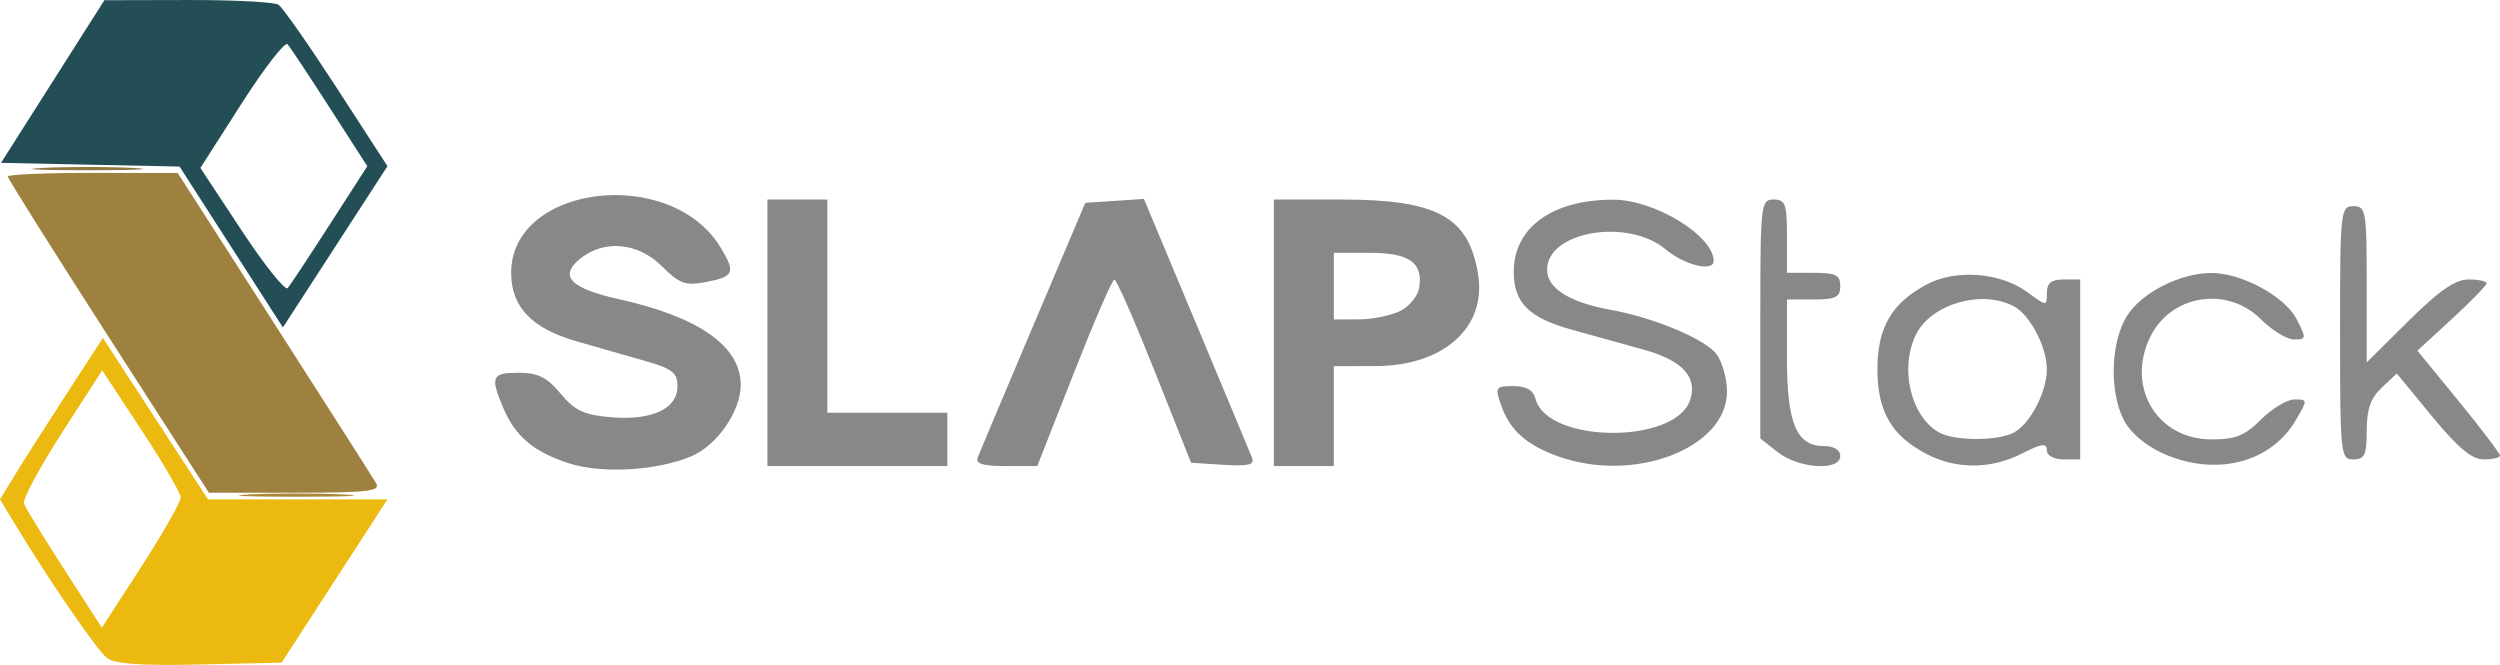
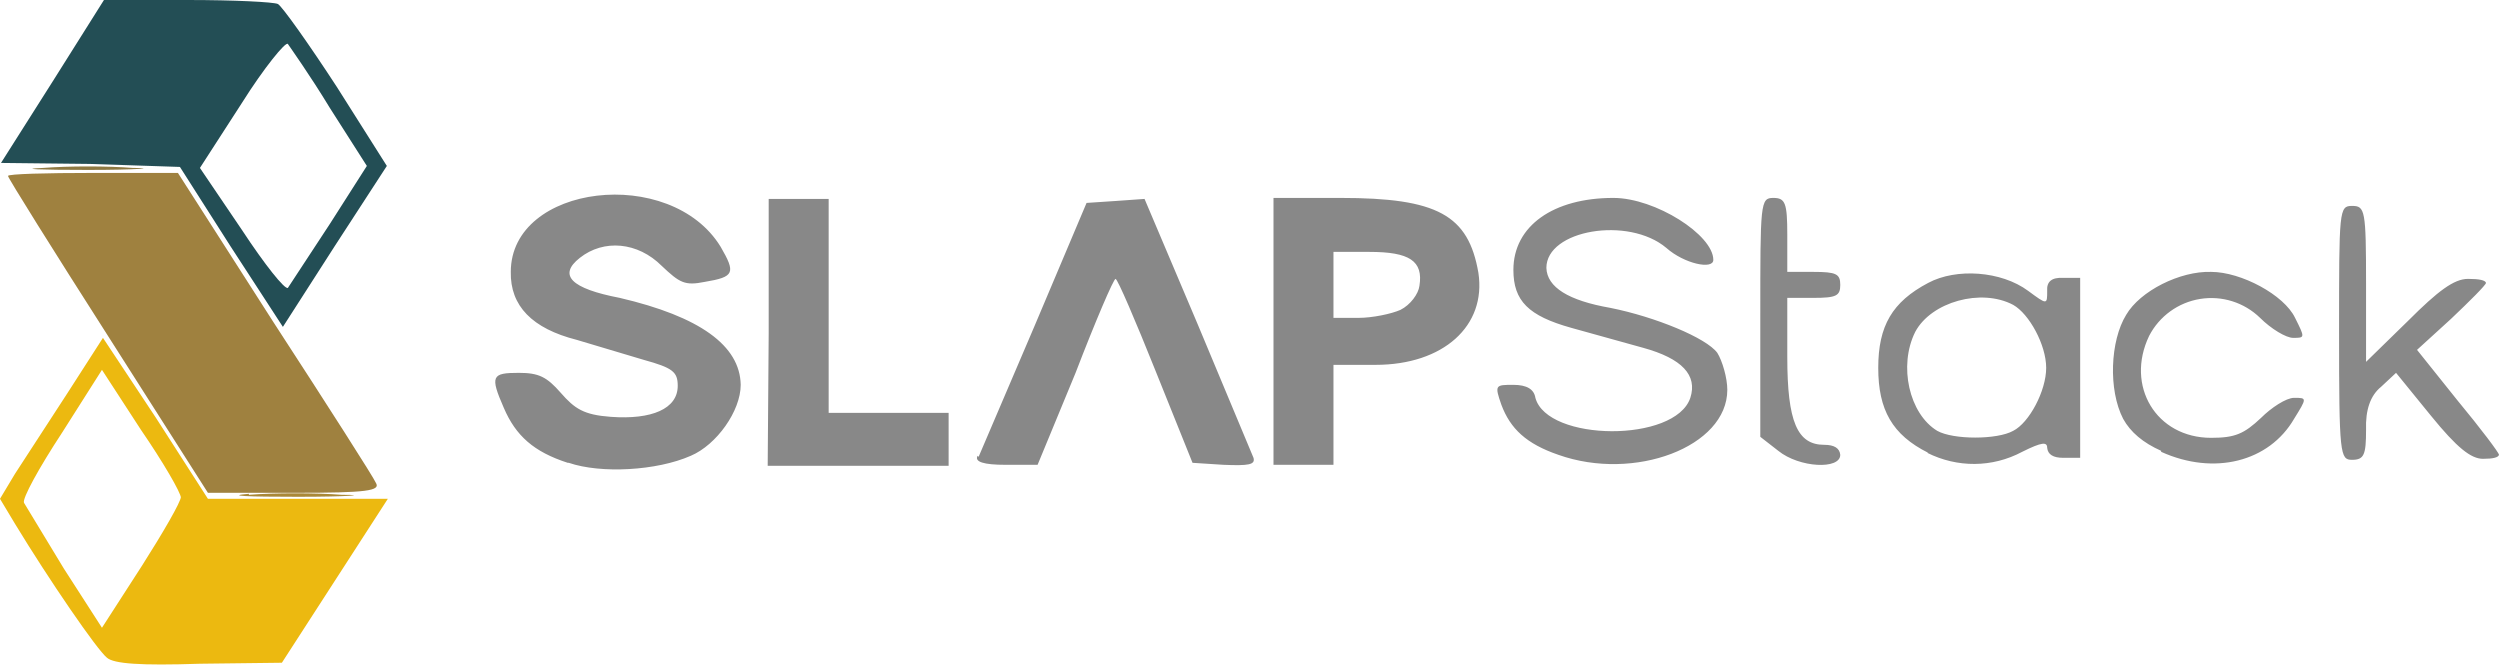
- <svg xmlns="http://www.w3.org/2000/svg" version="1.1" id="svg1" width="250.109" height="66.519" viewBox="0 0 250.109 66.519">
-   <defs id="defs1" />
-   <g id="g1" transform="translate(52.9883,-92.02963)">
-     <g id="g13" transform="translate(-41.1894,177.5721)">
-       <path style="fill:#888888" d="m 45.089,-39.202 c -3.506,-1.139 -5.336,-2.686 -6.538,-5.525 -1.33,-3.141 -1.163,-3.521 1.543,-3.521 1.93,0 2.821,0.443 4.191,2.084 1.426,1.709 2.336,2.134 5.049,2.362 4.103,0.344 6.642,-0.841 6.642,-3.099 0,-1.366 -0.512,-1.759 -3.333,-2.56 -1.833,-0.52 -4.889,-1.395 -6.79,-1.944 -4.477,-1.292 -6.513,-3.435 -6.513,-6.852 0,-8.821 15.946,-10.758 20.941,-2.544 1.554,2.556 1.381,2.943 -1.562,3.495 -1.939,0.364 -2.568,0.13 -4.289,-1.591 -2.394,-2.394 -5.785,-2.709 -8.191,-0.76 -2.155,1.745 -0.982,2.964 3.897,4.047 8.009,1.78 12.177,4.718 12.172,8.58 -0.004,2.641 -2.383,6.066 -4.963,7.144 -3.467,1.449 -8.96,1.756 -12.255,0.685 z m 19.887,-13.047 v -13.333 h 3 3 v 10.667 10.667 h 6 6 v 2.667 2.667 h -9 -9 z m 21.041,12.467 c 0.183,-0.476 2.679,-6.401 5.546,-13.167 l 5.214,-12.3 2.933,-0.196 2.933,-0.196 5.244,12.53 c 2.884,6.891 5.398,12.923 5.586,13.403 0.259,0.663 -0.437,0.824 -2.885,0.667 l -3.227,-0.207 -3.646,-9.167 c -2.005,-5.042 -3.817,-9.166 -4.026,-9.164 -0.209,0.001 -2.03,4.2 -4.047,9.331 l -3.667,9.329 -3.146,0.002 c -2.307,0.002 -3.057,-0.229 -2.813,-0.864 z m 29.626,-12.467 v -13.333 h 6.688 c 9.669,0 12.808,1.711 13.746,7.493 0.86,5.302 -3.467,9.167 -10.268,9.171 l -4.167,0.003 v 5 5 h -3 -3 z m 12.667,-2.193 c 0.917,-0.462 1.765,-1.524 1.885,-2.36 0.357,-2.493 -1.017,-3.447 -4.966,-3.447 h -3.585 v 3.333 3.333 l 2.5,-0.01 c 1.375,-0.005 3.25,-0.388 4.167,-0.85 z m 15.789,14.561 c -3.187,-1.136 -4.847,-2.619 -5.712,-5.099 -0.641,-1.839 -0.581,-1.935 1.213,-1.935 1.299,0 1.992,0.398 2.221,1.276 1.172,4.483 14.06,4.558 15.478,0.09 0.73,-2.301 -0.797,-3.942 -4.672,-5.019 -2.008,-0.558 -5.248,-1.457 -7.2,-1.998 -4.293,-1.191 -5.784,-2.689 -5.784,-5.811 0,-4.414 3.897,-7.214 10,-7.186 4.135,0.019 10,3.614 10,6.13 0,1.126 -2.916,0.427 -4.788,-1.148 -3.794,-3.192 -11.878,-1.817 -11.878,2.021 0,1.855 2.23,3.263 6.356,4.012 4.43,0.804 9.576,2.979 10.638,4.495 0.553,0.79 1.006,2.442 1.006,3.672 0,5.666 -9.24,9.225 -16.877,6.501 z m 21.967,-0.416 -1.757,-1.382 v -11.952 c 0,-11.507 0.05,-11.952 1.333,-11.952 1.172,0 1.333,0.444 1.333,3.667 v 3.667 h 2.667 c 2.222,0 2.667,0.222 2.667,1.333 0,1.111 -0.444,1.333 -2.667,1.333 h -2.667 v 5.852 c 0,6.561 0.947,8.815 3.704,8.815 1.003,0 1.629,0.384 1.629,1 0,1.52 -4.148,1.267 -6.243,-0.382 z m 14.957,0.214 c -3.555,-1.813 -5,-4.269 -5,-8.499 0,-4.218 1.428,-6.657 5,-8.536 2.89,-1.521 7.353,-1.158 10.022,0.816 1.916,1.416 1.931,1.417 1.931,0.074 0,-0.999 0.436,-1.353 1.667,-1.353 h 1.667 v 9 9 h -1.667 c -0.98,0 -1.667,-0.383 -1.667,-0.928 0,-0.733 -0.52,-0.663 -2.474,0.333 -3.088,1.574 -6.508,1.608 -9.478,0.094 z m 8.656,-2.185 c 1.629,-0.872 3.296,-4.065 3.296,-6.314 0,-2.248 -1.667,-5.442 -3.296,-6.314 -3.166,-1.694 -8.189,-0.281 -9.754,2.744 -1.715,3.316 -0.616,8.2 2.217,9.85 1.523,0.887 5.906,0.907 7.537,0.034 z m 14.841,2.058 c -1.671,-0.759 -3.208,-2.076 -3.833,-3.286 -1.479,-2.861 -1.337,-7.788 0.302,-10.44 1.437,-2.325 5.388,-4.323 8.501,-4.298 3.011,0.024 7.299,2.356 8.459,4.6 1.01,1.953 0.998,2.052 -0.238,2.052 -0.715,0 -2.199,-0.9 -3.299,-2 -3.411,-3.411 -9.09,-2.481 -11.132,1.824 -2.378,5.011 0.759,10.176 6.179,10.176 2.393,0 3.334,-0.38 4.954,-2 1.1,-1.1 2.605,-2 3.343,-2 1.322,0 1.324,0.033 0.115,2.091 -2.526,4.302 -8.09,5.668 -13.35,3.28 z m 17.789,-12.038 c 0,-12.222 0.047,-12.667 1.333,-12.667 1.257,0 1.333,0.444 1.333,7.814 v 7.814 l 4.185,-4.147 c 3.073,-3.046 4.667,-4.147 6,-4.147 0.998,0 1.815,0.169 1.815,0.376 0,0.207 -1.558,1.809 -3.463,3.56 l -3.463,3.184 4.13,5.054 c 2.271,2.78 4.13,5.227 4.13,5.44 0,0.212 -0.732,0.386 -1.626,0.386 -1.19,0 -2.575,-1.153 -5.162,-4.297 l -3.536,-4.297 -1.504,1.413 c -1.112,1.044 -1.504,2.166 -1.504,4.297 0,2.439 -0.205,2.884 -1.333,2.884 -1.287,0 -1.333,-0.444 -1.333,-12.667 z" id="path18" />
-       <path style="fill:#ecb910" d="m -1.12,-19.73 c -1.004,-0.8 -5.775,-7.751 -9.166,-13.352 l -1.513,-2.5 1.528,-2.5 c 0.841,-1.375 3.157,-5.01 5.147,-8.077 l 3.618,-5.577 5.259,8.077 5.259,8.077 h 8.975 8.975 l -5.293,8.167 -5.293,8.167 -8.214,0.185 c -5.905,0.133 -8.514,-0.054 -9.283,-0.667 z m 7.403,-16.057 c -0.015,-0.437 -1.789,-3.475 -3.942,-6.75 l -3.916,-5.954 -4.053,6.287 c -2.229,3.458 -3.926,6.633 -3.77,7.056 0.156,0.423 1.972,3.386 4.036,6.585 l 3.753,5.817 3.96,-6.123 c 2.178,-3.368 3.948,-6.481 3.933,-6.919 z" id="path17" />
-       <path style="fill:#a98838" d="m 13.114,-36.076 c 2.459,-0.128 6.659,-0.129 9.333,-0.002 2.674,0.127 0.662,0.232 -4.471,0.233 -5.133,10e-4 -7.321,-0.103 -4.863,-0.231 z" id="path16" />
-       <path style="fill:#9f813f" d="m -0.962,-51.886 c -5.534,-8.601 -10.061,-15.801 -10.061,-16 0,-0.199 3.825,-0.361 8.5,-0.359 l 8.5,0.004 9.667,15.072 c 5.317,8.29 9.907,15.488 10.2,15.996 0.443,0.768 -0.93,0.924 -8.106,0.924 H 9.099 Z" id="path15" />
-       <path style="fill:#8e7942" d="m -7.523,-68.743 c 2.475,-0.128 6.525,-0.128 9,0 2.475,0.128 0.45,0.233 -4.5,0.233 -4.95,0 -6.975,-0.105 -4.5,-0.233 z" id="path14" />
-       <path style="fill:#234e55" d="m 11.336,-60.833 -5.171,-8.046 -8.932,-0.185 -8.932,-0.185 5.171,-8.136 5.171,-8.136 8.333,-0.02 c 4.583,-0.011 8.671,0.2 9.084,0.47 0.413,0.269 3.036,4.014 5.828,8.321 l 5.077,7.832 -5.23,8.067 -5.23,8.067 z m 9.857,-2.25 3.754,-5.833 -3.754,-5.833 c -2.064,-3.208 -3.963,-6.074 -4.219,-6.367 -0.256,-0.294 -2.324,2.37 -4.595,5.92 l -4.13,6.455 4.137,6.274 c 2.275,3.45 4.343,6.036 4.595,5.746 0.252,-0.29 2.148,-3.152 4.212,-6.361 z" id="path13" />
-     </g>
-   </g>
+ <svg xmlns="http://www.w3.org/2000/svg" width="250.1" height="66.5" viewBox="0 0 250.1 66.5">
+   <path d="M45-39.2c-3.4-1.1-5.2-2.7-6.4-5.5-1.4-3.2-1.2-3.5 1.5-3.5 2 0 2.8.4 4.2 2s2.3 2.2 5 2.4c4.1.3 6.7-.8 6.7-3.1 0-1.4-.5-1.8-3.4-2.6l-6.7-2q-6.7-1.7-6.6-6.8c0-8.8 16-10.7 21-2.5 1.5 2.6 1.4 3-1.6 3.5-2 .4-2.5.1-4.3-1.6-2.4-2.4-5.8-2.7-8.2-.8q-3.3 2.6 4 4 12 2.8 12.1 8.7c0 2.6-2.4 6-5 7.1-3.4 1.5-9 1.8-12.2.7m20-13v-13.4h6v21.4h12v5.3H65zm21 12.4 5.6-13.1 5.2-12.3 3-.2 2.8-.2 5.3 12.5 5.6 13.4c.2.7-.5.8-3 .7l-3.1-.2-3.7-9.2c-2-5-3.8-9.2-4-9.2s-2 4.2-4 9.4L92-39h-3.2q-3.3 0-2.8-.9m29.6-12.4v-13.4h6.7c9.7 0 12.8 1.7 13.8 7.5.8 5.3-3.5 9.2-10.3 9.2h-4.2v10h-6zm12.7-2.2c1-.5 1.8-1.6 1.9-2.4.4-2.5-1-3.4-5-3.4h-3.6v6.6h2.5c1.4 0 3.3-.4 4.2-.8M144.1-40c-3.2-1.1-4.8-2.6-5.7-5-.7-2-.6-2 1.2-2q2 0 2.2 1.3c1.2 4.4 14 4.5 15.5 0q1.1-3.4-4.7-5l-7.2-2c-4.3-1.2-5.8-2.7-5.8-5.8 0-4.4 4-7.2 10-7.2 4.2 0 10 3.7 10 6.2 0 1-2.9.4-4.7-1.2-3.8-3.2-12-1.8-12 2q.1 2.9 6.4 4c4.5.9 9.6 3 10.7 4.5.5.8 1 2.5 1 3.7 0 5.7-9.3 9.2-16.9 6.5m22-.4-1.8-1.4v-12c0-11.4 0-11.9 1.3-11.9 1.2 0 1.4.5 1.4 3.7v3.7h2.6c2.3 0 2.7.2 2.7 1.3s-.4 1.3-2.7 1.3H167v5.9c0 6.5 1 8.8 3.7 8.8q1.5 0 1.6 1c0 1.5-4.1 1.3-6.2-.4m15 .2c-3.6-1.8-5-4.3-5-8.5s1.4-6.6 5-8.5c2.8-1.5 7.3-1.2 10 .8 1.9 1.4 1.9 1.4 1.9 0q-.1-1.4 1.6-1.3h1.7v18h-1.7q-1.5 0-1.6-1c0-.6-.5-.6-2.5.4-3 1.6-6.5 1.6-9.5.1m8.6-2.2c1.6-.8 3.3-4 3.3-6.3s-1.7-5.4-3.3-6.3c-3.2-1.7-8.2-.3-9.8 2.7-1.7 3.4-.6 8.2 2.2 9.9 1.6.9 6 .9 7.6 0m14.8 2q-2.7-1.2-3.8-3.2c-1.5-2.9-1.3-7.8.3-10.4 1.4-2.4 5.4-4.4 8.5-4.3 3 0 7.3 2.3 8.4 4.6 1 2 1 2-.2 2-.7 0-2.2-.9-3.3-2a7 7 0 0 0-11.1 1.8c-2.4 5 .7 10.2 6.2 10.2 2.4 0 3.3-.4 5-2 1-1 2.5-2 3.3-2 1.3 0 1.3 0 0 2.1-2.5 4.3-8 5.7-13.3 3.3m17.8-12c0-12.2 0-12.6 1.3-12.6s1.4.4 1.4 7.8v7.8l4.2-4.1c3-3 4.6-4.2 6-4.2q1.7 0 1.8.4c0 .2-1.6 1.8-3.5 3.6l-3.4 3.1 4 5c2.4 2.9 4.2 5.3 4.2 5.5q-.1.4-1.6.4c-1.2 0-2.6-1.1-5.2-4.3l-3.5-4.3-1.5 1.4q-1.6 1.3-1.5 4.3c0 2.5-.2 3-1.4 3s-1.3-.5-1.3-12.7" style="fill:#888" transform="translate(11.8 85.5)" />
+   <path d="M-1.1-19.7c-1-.8-5.8-7.8-9.2-13.4l-1.5-2.5 1.5-2.5 5.2-8 3.6-5.6 5.3 8L9-35.6h18l-5.3 8.2-5.3 8.2-8.2.1c-6 .2-8.6 0-9.3-.6m7.4-16c0-.5-1.8-3.6-4-6.8l-3.9-6-4 6.3c-2.3 3.5-4 6.6-3.8 7l4 6.6 3.8 5.9 4-6.2c2.1-3.3 3.9-6.4 3.9-6.9" style="fill:#ecb910" transform="translate(11.8 85.5)" />
+   <path d="M13.1-36c2.5-.2 6.7-.2 9.3 0 2.7 0 .7.2-4.4.2s-7.3-.1-4.9-.3" style="fill:#a98838" transform="translate(11.8 85.5)" />
+   <path d="M-1-51.9c-5.5-8.6-10-15.8-10-16s3.8-.3 8.5-.3H6l9.6 15c5.4 8.3 10 15.5 10.2 16 .5.8-.9 1-8 1H9Z" style="fill:#9f813f" transform="translate(11.8 85.5)" />
+   <path d="M-7.5-68.7c2.5-.2 6.5-.2 9 0 2.5 0 .4.2-4.5.2s-7-.1-4.5-.2" style="fill:#8e7942" transform="translate(11.8 85.5)" />
+   <path d="m11.3-60.8-5.1-8-9-.3-8.9-.1 5.2-8.2 5.1-8.1H7c4.6 0 8.6.2 9 .4s3.1 4 5.9 8.3l5 7.9-5.2 8-5.2 8.1zm9.9-2.3 3.7-5.8-3.7-5.8c-2-3.3-4-6.1-4.2-6.4s-2.4 2.4-4.6 5.9l-4.2 6.5 4.2 6.2c2.3 3.5 4.3 6 4.6 5.8z" style="fill:#234e55" transform="translate(11.8 85.5)" />
</svg>
